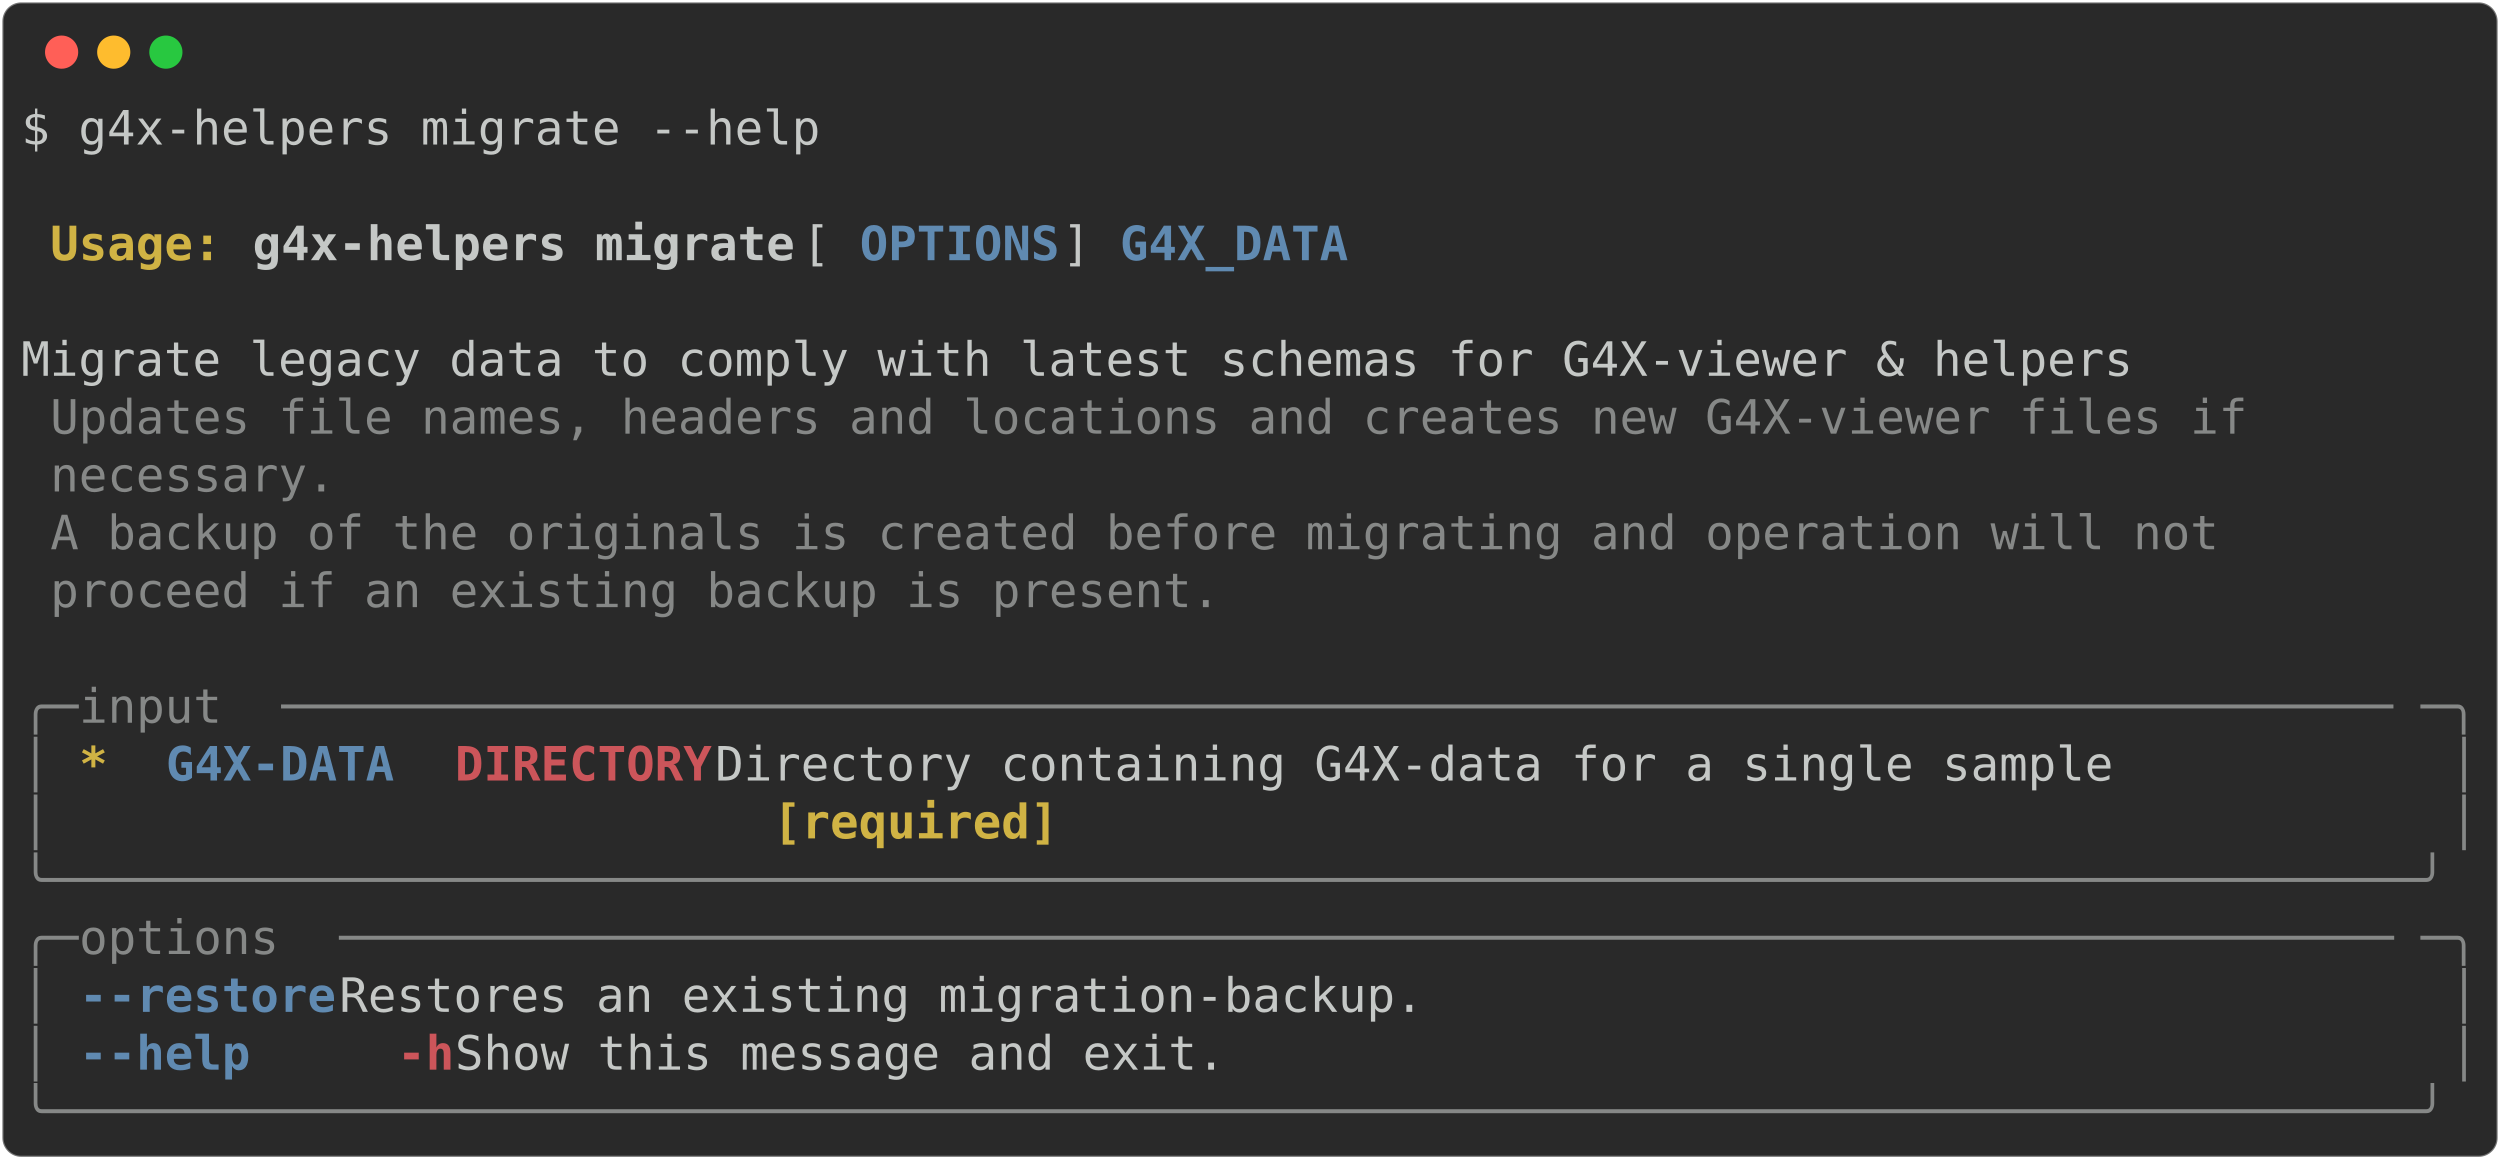
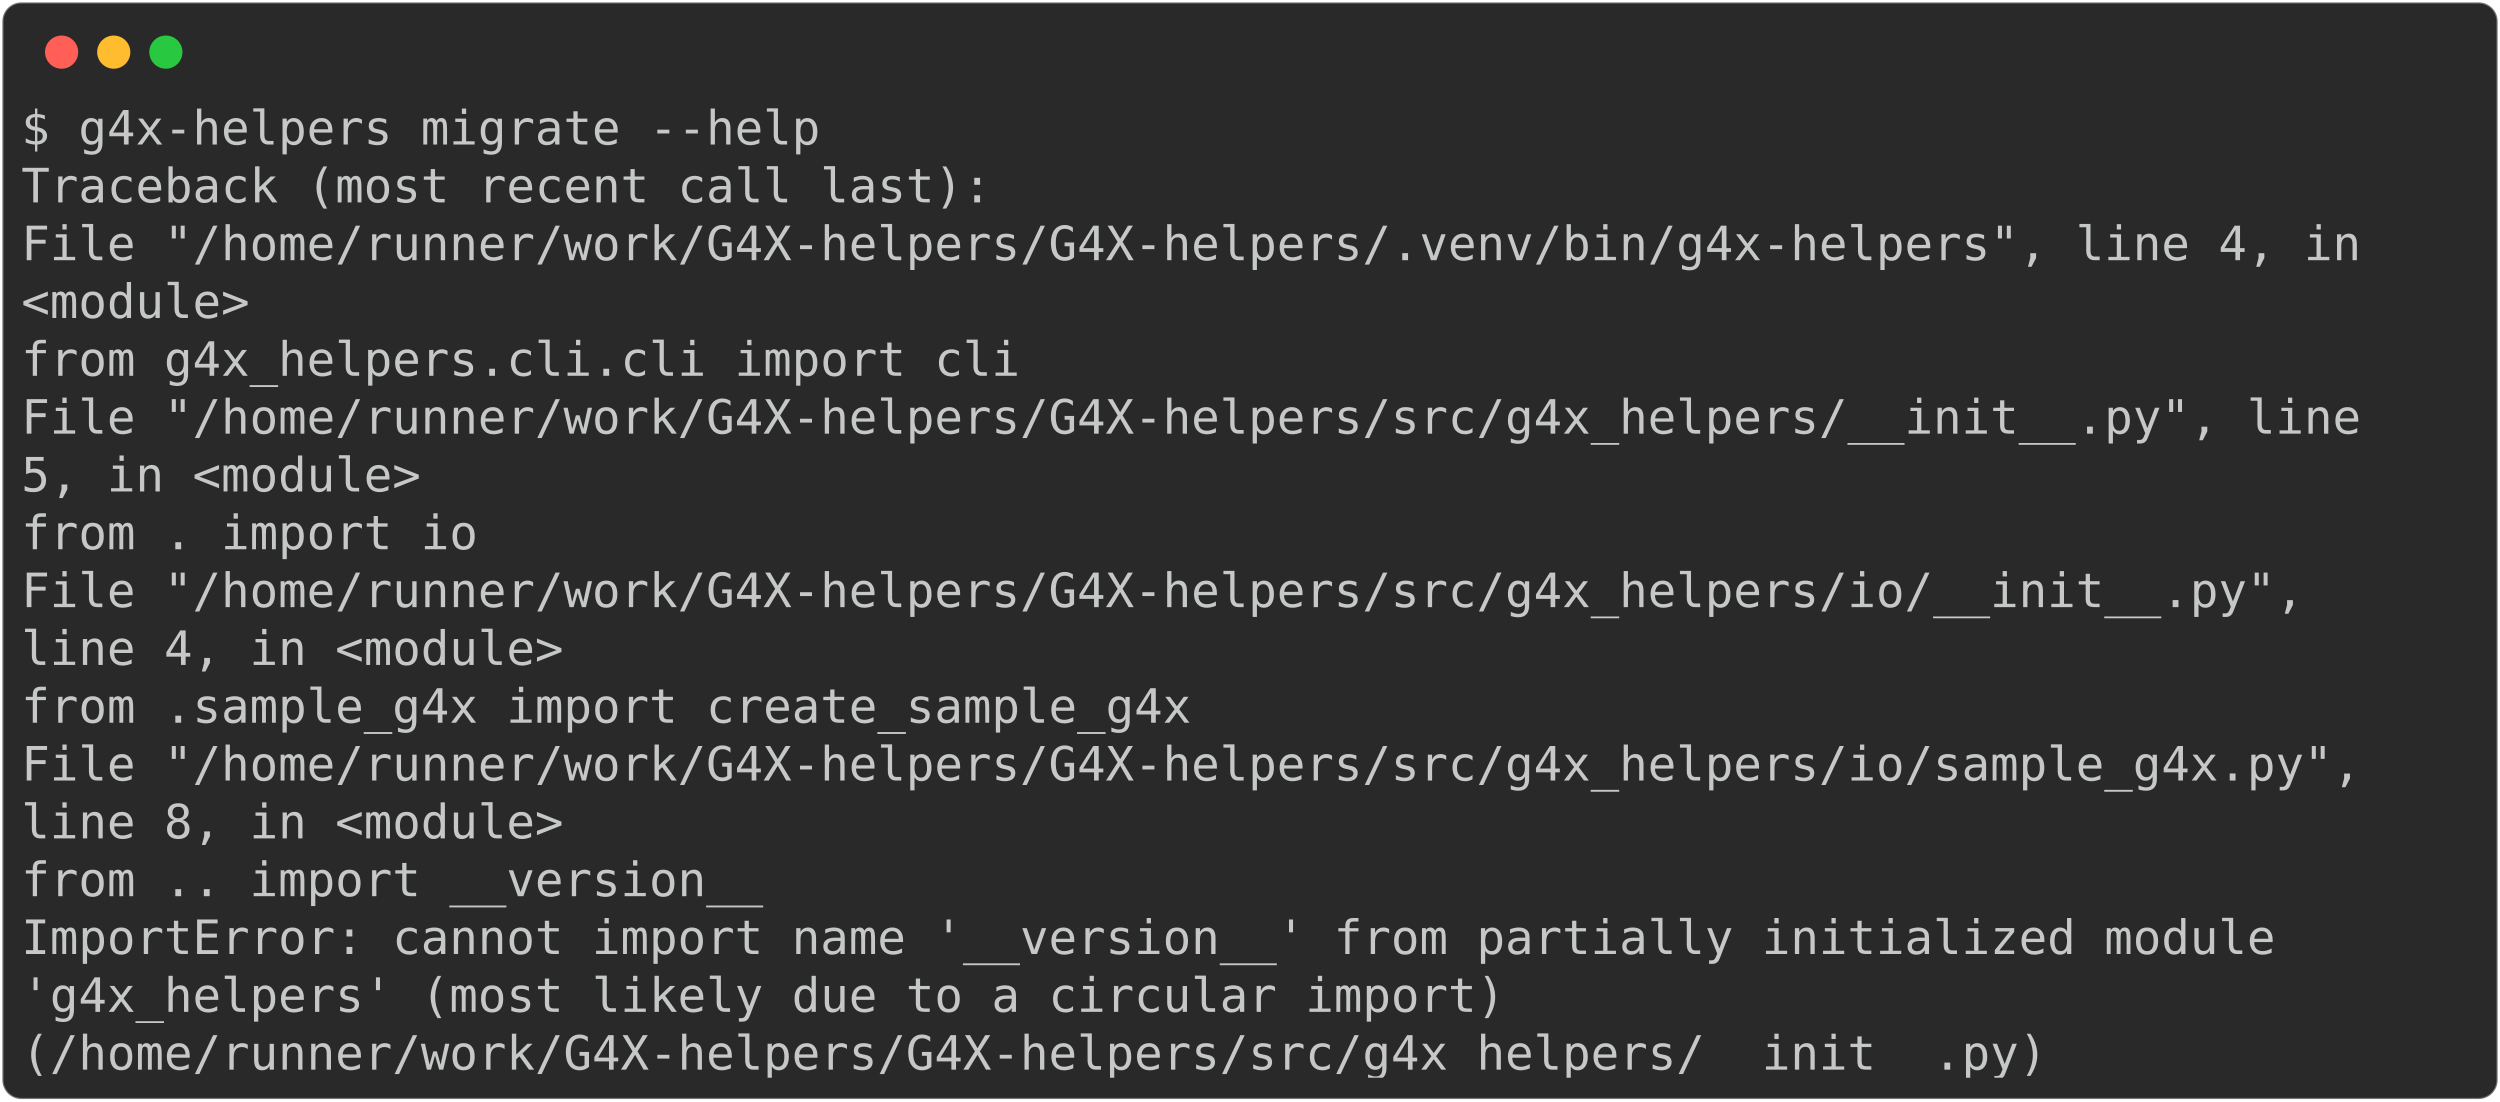
- <svg xmlns="http://www.w3.org/2000/svg" class="rich-terminal" viewBox="0 0 1055 489.2">
+ <svg xmlns="http://www.w3.org/2000/svg" class="rich-terminal" viewBox="0 0 1055 464.8">
  <style>

    @font-face {
        font-family: "Fira Code";
        src: local("FiraCode-Regular"),
                url("https://cdnjs.cloudflare.com/ajax/libs/firacode/6.2.0/woff2/FiraCode-Regular.woff2") format("woff2"),
                url("https://cdnjs.cloudflare.com/ajax/libs/firacode/6.2.0/woff/FiraCode-Regular.woff") format("woff");
        font-style: normal;
        font-weight: 400;
    }
    @font-face {
        font-family: "Fira Code";
        src: local("FiraCode-Bold"),
                url("https://cdnjs.cloudflare.com/ajax/libs/firacode/6.2.0/woff2/FiraCode-Bold.woff2") format("woff2"),
                url("https://cdnjs.cloudflare.com/ajax/libs/firacode/6.2.0/woff/FiraCode-Bold.woff") format("woff");
        font-style: bold;
        font-weight: 700;
    }

-     .terminal-3160042560-matrix {
+     .terminal-3687029010-matrix {
        font-family: Fira Code, monospace;
        font-size: 20px;
        line-height: 24.4px;
        font-variant-east-asian: full-width;
    }

-     .terminal-3160042560-title {
+     .terminal-3687029010-title {
        font-size: 18px;
        font-weight: bold;
        font-family: arial;
    }

-     .terminal-3160042560-r1 { fill: #c5c8c6 }
- .terminal-3160042560-r2 { fill: #d0b344;font-weight: bold }
- .terminal-3160042560-r3 { fill: #c5c8c6;font-weight: bold }
- .terminal-3160042560-r4 { fill: #608ab1;font-weight: bold }
- .terminal-3160042560-r5 { fill: #868887 }
- .terminal-3160042560-r6 { fill: #cc555a;font-weight: bold }
+     .terminal-3687029010-r1 { fill: #c5c8c6 }
    </style>
  <defs>
-     <clipPath id="terminal-3160042560-clip-terminal">
-       <rect x="0" y="0" width="1036.0" height="438.2" />
+     <clipPath id="terminal-3687029010-clip-terminal">
+       <rect x="0" y="0" width="1036.0" height="413.8" />
    </clipPath>
-     <clipPath id="terminal-3160042560-line-0">
+     <clipPath id="terminal-3687029010-line-0">
      <rect x="0" y="1.5" width="1037" height="24.65" />
    </clipPath>
-     <clipPath id="terminal-3160042560-line-1">
+     <clipPath id="terminal-3687029010-line-1">
      <rect x="0" y="25.9" width="1037" height="24.65" />
    </clipPath>
-     <clipPath id="terminal-3160042560-line-2">
+     <clipPath id="terminal-3687029010-line-2">
      <rect x="0" y="50.3" width="1037" height="24.65" />
    </clipPath>
-     <clipPath id="terminal-3160042560-line-3">
+     <clipPath id="terminal-3687029010-line-3">
      <rect x="0" y="74.7" width="1037" height="24.65" />
    </clipPath>
-     <clipPath id="terminal-3160042560-line-4">
+     <clipPath id="terminal-3687029010-line-4">
      <rect x="0" y="99.1" width="1037" height="24.65" />
    </clipPath>
-     <clipPath id="terminal-3160042560-line-5">
+     <clipPath id="terminal-3687029010-line-5">
      <rect x="0" y="123.5" width="1037" height="24.65" />
    </clipPath>
-     <clipPath id="terminal-3160042560-line-6">
+     <clipPath id="terminal-3687029010-line-6">
      <rect x="0" y="147.9" width="1037" height="24.65" />
    </clipPath>
-     <clipPath id="terminal-3160042560-line-7">
+     <clipPath id="terminal-3687029010-line-7">
      <rect x="0" y="172.3" width="1037" height="24.65" />
    </clipPath>
-     <clipPath id="terminal-3160042560-line-8">
+     <clipPath id="terminal-3687029010-line-8">
      <rect x="0" y="196.7" width="1037" height="24.65" />
    </clipPath>
-     <clipPath id="terminal-3160042560-line-9">
+     <clipPath id="terminal-3687029010-line-9">
      <rect x="0" y="221.1" width="1037" height="24.65" />
    </clipPath>
-     <clipPath id="terminal-3160042560-line-10">
+     <clipPath id="terminal-3687029010-line-10">
      <rect x="0" y="245.5" width="1037" height="24.65" />
    </clipPath>
-     <clipPath id="terminal-3160042560-line-11">
+     <clipPath id="terminal-3687029010-line-11">
      <rect x="0" y="269.9" width="1037" height="24.65" />
    </clipPath>
-     <clipPath id="terminal-3160042560-line-12">
+     <clipPath id="terminal-3687029010-line-12">
      <rect x="0" y="294.3" width="1037" height="24.65" />
    </clipPath>
-     <clipPath id="terminal-3160042560-line-13">
+     <clipPath id="terminal-3687029010-line-13">
      <rect x="0" y="318.7" width="1037" height="24.65" />
    </clipPath>
-     <clipPath id="terminal-3160042560-line-14">
+     <clipPath id="terminal-3687029010-line-14">
      <rect x="0" y="343.1" width="1037" height="24.65" />
    </clipPath>
-     <clipPath id="terminal-3160042560-line-15">
+     <clipPath id="terminal-3687029010-line-15">
      <rect x="0" y="367.5" width="1037" height="24.65" />
    </clipPath>
-     <clipPath id="terminal-3160042560-line-16">
-       <rect x="0" y="391.9" width="1037" height="24.65" />
-     </clipPath>
  </defs>
-   <rect fill="#292929" stroke="rgba(255,255,255,0.35)" stroke-width="1" x="1" y="1" width="1053" height="487.2" rx="8" />
+   <rect fill="#292929" stroke="rgba(255,255,255,0.35)" stroke-width="1" x="1" y="1" width="1053" height="462.8" rx="8" />
  <g transform="translate(26,22)">
    <circle cx="0" cy="0" r="7" fill="#ff5f57" />
    <circle cx="22" cy="0" r="7" fill="#febc2e" />
    <circle cx="44" cy="0" r="7" fill="#28c840" />
  </g>
-   <g transform="translate(9, 41)" clip-path="url(#terminal-3160042560-clip-terminal)">
-     <g class="terminal-3160042560-matrix">
-       <text class="terminal-3160042560-r1" x="0" y="20" textLength="341.6" clip-path="url(#terminal-3160042560-line-0)">$ g4x-helpers migrate --help</text>
-       <text class="terminal-3160042560-r1" x="1037" y="20" textLength="12.2" clip-path="url(#terminal-3160042560-line-0)">
+   <g transform="translate(9, 41)" clip-path="url(#terminal-3687029010-clip-terminal)">
+     <g class="terminal-3687029010-matrix">
+       <text class="terminal-3687029010-r1" x="0" y="20" textLength="341.6" clip-path="url(#terminal-3687029010-line-0)">$ g4x-helpers migrate --help</text>
+       <text class="terminal-3687029010-r1" x="1037" y="20" textLength="12.2" clip-path="url(#terminal-3687029010-line-0)">
</text>
-       <text class="terminal-3160042560-r1" x="1037" y="44.4" textLength="12.2" clip-path="url(#terminal-3160042560-line-1)">
+       <text class="terminal-3687029010-r1" x="0" y="44.4" textLength="414.8" clip-path="url(#terminal-3687029010-line-1)">Traceback (most recent call last):</text>
+       <text class="terminal-3687029010-r1" x="1037" y="44.4" textLength="12.2" clip-path="url(#terminal-3687029010-line-1)">
</text>
-       <text class="terminal-3160042560-r2" x="12.2" y="68.8" textLength="73.2" clip-path="url(#terminal-3160042560-line-2)">Usage:</text>
-       <text class="terminal-3160042560-r3" x="97.6" y="68.8" textLength="231.8" clip-path="url(#terminal-3160042560-line-2)">g4x-helpers migrate</text>
-       <text class="terminal-3160042560-r1" x="329.4" y="68.8" textLength="24.4" clip-path="url(#terminal-3160042560-line-2)"> [</text>
-       <text class="terminal-3160042560-r4" x="353.8" y="68.8" textLength="85.4" clip-path="url(#terminal-3160042560-line-2)">OPTIONS</text>
-       <text class="terminal-3160042560-r1" x="439.2" y="68.8" textLength="24.4" clip-path="url(#terminal-3160042560-line-2)">] </text>
-       <text class="terminal-3160042560-r4" x="463.6" y="68.8" textLength="97.6" clip-path="url(#terminal-3160042560-line-2)">G4X_DATA</text>
-       <text class="terminal-3160042560-r1" x="1037" y="68.8" textLength="12.2" clip-path="url(#terminal-3160042560-line-2)">
+       <text class="terminal-3687029010-r1" x="0" y="68.8" textLength="1037" clip-path="url(#terminal-3687029010-line-2)">  File "/home/runner/work/G4X-helpers/G4X-helpers/.venv/bin/g4x-helpers", line 4, in </text>
+       <text class="terminal-3687029010-r1" x="1037" y="68.8" textLength="12.2" clip-path="url(#terminal-3687029010-line-2)">
</text>
-       <text class="terminal-3160042560-r1" x="1037" y="93.2" textLength="12.2" clip-path="url(#terminal-3160042560-line-3)">
+       <text class="terminal-3687029010-r1" x="0" y="93.2" textLength="97.6" clip-path="url(#terminal-3687029010-line-3)">&lt;module&gt;</text>
+       <text class="terminal-3687029010-r1" x="1037" y="93.2" textLength="12.2" clip-path="url(#terminal-3687029010-line-3)">
</text>
-       <text class="terminal-3160042560-r1" x="0" y="117.6" textLength="1037" clip-path="url(#terminal-3160042560-line-4)"> Migrate legacy data to comply with latest schemas for G4X-viewer &amp; helpers          </text>
-       <text class="terminal-3160042560-r1" x="1037" y="117.6" textLength="12.2" clip-path="url(#terminal-3160042560-line-4)">
+       <text class="terminal-3687029010-r1" x="0" y="117.6" textLength="475.8" clip-path="url(#terminal-3687029010-line-4)">    from g4x_helpers.cli.cli import cli</text>
+       <text class="terminal-3687029010-r1" x="1037" y="117.6" textLength="12.2" clip-path="url(#terminal-3687029010-line-4)">
</text>
-       <text class="terminal-3160042560-r5" x="12.2" y="142" textLength="951.6" clip-path="url(#terminal-3160042560-line-5)">Updates file names, headers and locations and creates new G4X-viewer files if </text>
-       <text class="terminal-3160042560-r1" x="1037" y="142" textLength="12.2" clip-path="url(#terminal-3160042560-line-5)">
+       <text class="terminal-3687029010-r1" x="0" y="142" textLength="1037" clip-path="url(#terminal-3687029010-line-5)">  File "/home/runner/work/G4X-helpers/G4X-helpers/src/g4x_helpers/__init__.py", line </text>
+       <text class="terminal-3687029010-r1" x="1037" y="142" textLength="12.2" clip-path="url(#terminal-3687029010-line-5)">
</text>
-       <text class="terminal-3160042560-r5" x="12.2" y="166.4" textLength="122" clip-path="url(#terminal-3160042560-line-6)">necessary.</text>
-       <text class="terminal-3160042560-r1" x="1037" y="166.4" textLength="12.2" clip-path="url(#terminal-3160042560-line-6)">
+       <text class="terminal-3687029010-r1" x="0" y="166.4" textLength="170.8" clip-path="url(#terminal-3687029010-line-6)">5, in &lt;module&gt;</text>
+       <text class="terminal-3687029010-r1" x="1037" y="166.4" textLength="12.2" clip-path="url(#terminal-3687029010-line-6)">
</text>
-       <text class="terminal-3160042560-r5" x="12.2" y="190.8" textLength="939.4" clip-path="url(#terminal-3160042560-line-7)">A backup of the originals is created before migrating and operation will not </text>
-       <text class="terminal-3160042560-r1" x="1037" y="190.8" textLength="12.2" clip-path="url(#terminal-3160042560-line-7)">
+       <text class="terminal-3687029010-r1" x="0" y="190.8" textLength="244" clip-path="url(#terminal-3687029010-line-7)">    from . import io</text>
+       <text class="terminal-3687029010-r1" x="1037" y="190.8" textLength="12.2" clip-path="url(#terminal-3687029010-line-7)">
</text>
-       <text class="terminal-3160042560-r5" x="12.2" y="215.2" textLength="500.2" clip-path="url(#terminal-3160042560-line-8)">proceed if an existing backup is present.</text>
-       <text class="terminal-3160042560-r1" x="1037" y="215.2" textLength="12.2" clip-path="url(#terminal-3160042560-line-8)">
+       <text class="terminal-3687029010-r1" x="0" y="215.2" textLength="1012.6" clip-path="url(#terminal-3687029010-line-8)">  File "/home/runner/work/G4X-helpers/G4X-helpers/src/g4x_helpers/io/__init__.py", </text>
+       <text class="terminal-3687029010-r1" x="1037" y="215.2" textLength="12.2" clip-path="url(#terminal-3687029010-line-8)">
</text>
-       <text class="terminal-3160042560-r1" x="1037" y="239.6" textLength="12.2" clip-path="url(#terminal-3160042560-line-9)">
+       <text class="terminal-3687029010-r1" x="0" y="239.6" textLength="231.8" clip-path="url(#terminal-3687029010-line-9)">line 4, in &lt;module&gt;</text>
+       <text class="terminal-3687029010-r1" x="1037" y="239.6" textLength="12.2" clip-path="url(#terminal-3687029010-line-9)">
</text>
-       <text class="terminal-3160042560-r5" x="0" y="264" textLength="24.4" clip-path="url(#terminal-3160042560-line-10)">╭─</text>
-       <text class="terminal-3160042560-r5" x="24.4" y="264" textLength="85.4" clip-path="url(#terminal-3160042560-line-10)"> input </text>
-       <text class="terminal-3160042560-r5" x="109.8" y="264" textLength="902.8" clip-path="url(#terminal-3160042560-line-10)">──────────────────────────────────────────────────────────────────────────</text>
-       <text class="terminal-3160042560-r5" x="1012.6" y="264" textLength="24.4" clip-path="url(#terminal-3160042560-line-10)">─╮</text>
-       <text class="terminal-3160042560-r1" x="1037" y="264" textLength="12.2" clip-path="url(#terminal-3160042560-line-10)">
+       <text class="terminal-3687029010-r1" x="0" y="264" textLength="549" clip-path="url(#terminal-3687029010-line-10)">    from .sample_g4x import create_sample_g4x</text>
+       <text class="terminal-3687029010-r1" x="1037" y="264" textLength="12.2" clip-path="url(#terminal-3687029010-line-10)">
</text>
-       <text class="terminal-3160042560-r5" x="0" y="288.4" textLength="12.2" clip-path="url(#terminal-3160042560-line-11)">│</text>
-       <text class="terminal-3160042560-r2" x="24.4" y="288.4" textLength="12.2" clip-path="url(#terminal-3160042560-line-11)">*</text>
-       <text class="terminal-3160042560-r4" x="61" y="288.4" textLength="97.6" clip-path="url(#terminal-3160042560-line-11)">G4X-DATA</text>
-       <text class="terminal-3160042560-r6" x="183" y="288.4" textLength="109.8" clip-path="url(#terminal-3160042560-line-11)">DIRECTORY</text>
-       <text class="terminal-3160042560-r1" x="292.8" y="288.4" textLength="732" clip-path="url(#terminal-3160042560-line-11)">  Directory containing G4X-data for a single sample         </text>
-       <text class="terminal-3160042560-r5" x="1024.8" y="288.4" textLength="12.2" clip-path="url(#terminal-3160042560-line-11)">│</text>
-       <text class="terminal-3160042560-r1" x="1037" y="288.4" textLength="12.2" clip-path="url(#terminal-3160042560-line-11)">
+       <text class="terminal-3687029010-r1" x="0" y="288.4" textLength="1037" clip-path="url(#terminal-3687029010-line-11)">  File "/home/runner/work/G4X-helpers/G4X-helpers/src/g4x_helpers/io/sample_g4x.py", </text>
+       <text class="terminal-3687029010-r1" x="1037" y="288.4" textLength="12.2" clip-path="url(#terminal-3687029010-line-11)">
</text>
-       <text class="terminal-3160042560-r5" x="0" y="312.8" textLength="12.2" clip-path="url(#terminal-3160042560-line-12)">│</text>
-       <text class="terminal-3160042560-r2" x="317.2" y="312.8" textLength="122" clip-path="url(#terminal-3160042560-line-12)">[required]</text>
-       <text class="terminal-3160042560-r5" x="1024.8" y="312.8" textLength="12.2" clip-path="url(#terminal-3160042560-line-12)">│</text>
-       <text class="terminal-3160042560-r1" x="1037" y="312.8" textLength="12.2" clip-path="url(#terminal-3160042560-line-12)">
+       <text class="terminal-3687029010-r1" x="0" y="312.8" textLength="231.8" clip-path="url(#terminal-3687029010-line-12)">line 8, in &lt;module&gt;</text>
+       <text class="terminal-3687029010-r1" x="1037" y="312.8" textLength="12.2" clip-path="url(#terminal-3687029010-line-12)">
</text>
-       <text class="terminal-3160042560-r5" x="0" y="337.2" textLength="1037" clip-path="url(#terminal-3160042560-line-13)">╰───────────────────────────────────────────────────────────────────────────────────╯</text>
-       <text class="terminal-3160042560-r1" x="1037" y="337.2" textLength="12.2" clip-path="url(#terminal-3160042560-line-13)">
+       <text class="terminal-3687029010-r1" x="0" y="337.2" textLength="366" clip-path="url(#terminal-3687029010-line-13)">    from .. import __version__</text>
+       <text class="terminal-3687029010-r1" x="1037" y="337.2" textLength="12.2" clip-path="url(#terminal-3687029010-line-13)">
</text>
-       <text class="terminal-3160042560-r5" x="0" y="361.6" textLength="24.4" clip-path="url(#terminal-3160042560-line-14)">╭─</text>
-       <text class="terminal-3160042560-r5" x="24.4" y="361.6" textLength="109.8" clip-path="url(#terminal-3160042560-line-14)"> options </text>
-       <text class="terminal-3160042560-r5" x="134.2" y="361.6" textLength="878.4" clip-path="url(#terminal-3160042560-line-14)">────────────────────────────────────────────────────────────────────────</text>
-       <text class="terminal-3160042560-r5" x="1012.6" y="361.6" textLength="24.4" clip-path="url(#terminal-3160042560-line-14)">─╮</text>
-       <text class="terminal-3160042560-r1" x="1037" y="361.6" textLength="12.2" clip-path="url(#terminal-3160042560-line-14)">
+       <text class="terminal-3687029010-r1" x="0" y="361.6" textLength="976" clip-path="url(#terminal-3687029010-line-14)">ImportError: cannot import name '__version__' from partially initialized module </text>
+       <text class="terminal-3687029010-r1" x="1037" y="361.6" textLength="12.2" clip-path="url(#terminal-3687029010-line-14)">
</text>
-       <text class="terminal-3160042560-r5" x="0" y="386" textLength="12.2" clip-path="url(#terminal-3160042560-line-15)">│</text>
-       <text class="terminal-3160042560-r4" x="24.4" y="386" textLength="109.8" clip-path="url(#terminal-3160042560-line-15)">--restore</text>
-       <text class="terminal-3160042560-r1" x="134.2" y="386" textLength="890.6" clip-path="url(#terminal-3160042560-line-15)">      Restores an existing migration-backup.                             </text>
-       <text class="terminal-3160042560-r5" x="1024.8" y="386" textLength="12.2" clip-path="url(#terminal-3160042560-line-15)">│</text>
-       <text class="terminal-3160042560-r1" x="1037" y="386" textLength="12.2" clip-path="url(#terminal-3160042560-line-15)">
+       <text class="terminal-3687029010-r1" x="0" y="386" textLength="646.6" clip-path="url(#terminal-3687029010-line-15)">'g4x_helpers' (most likely due to a circular import) </text>
+       <text class="terminal-3687029010-r1" x="1037" y="386" textLength="12.2" clip-path="url(#terminal-3687029010-line-15)">
</text>
-       <text class="terminal-3160042560-r5" x="0" y="410.4" textLength="12.2" clip-path="url(#terminal-3160042560-line-16)">│</text>
-       <text class="terminal-3160042560-r4" x="24.4" y="410.4" textLength="109.8" clip-path="url(#terminal-3160042560-line-16)">--help   </text>
-       <text class="terminal-3160042560-r6" x="158.6" y="410.4" textLength="24.4" clip-path="url(#terminal-3160042560-line-16)">-h</text>
-       <text class="terminal-3160042560-r1" x="183" y="410.4" textLength="841.8" clip-path="url(#terminal-3160042560-line-16)">  Show this message and exit.                                        </text>
-       <text class="terminal-3160042560-r5" x="1024.8" y="410.4" textLength="12.2" clip-path="url(#terminal-3160042560-line-16)">│</text>
-       <text class="terminal-3160042560-r1" x="1037" y="410.4" textLength="12.2" clip-path="url(#terminal-3160042560-line-16)">
- </text>
-       <text class="terminal-3160042560-r5" x="0" y="434.8" textLength="1037" clip-path="url(#terminal-3160042560-line-17)">╰───────────────────────────────────────────────────────────────────────────────────╯</text>
-       <text class="terminal-3160042560-r1" x="1037" y="434.8" textLength="12.2" clip-path="url(#terminal-3160042560-line-17)">
+       <text class="terminal-3687029010-r1" x="0" y="410.4" textLength="866.2" clip-path="url(#terminal-3687029010-line-16)">(/home/runner/work/G4X-helpers/G4X-helpers/src/g4x_helpers/__init__.py)</text>
+       <text class="terminal-3687029010-r1" x="1037" y="410.4" textLength="12.2" clip-path="url(#terminal-3687029010-line-16)">
</text>
    </g>
  </g>
</svg>
